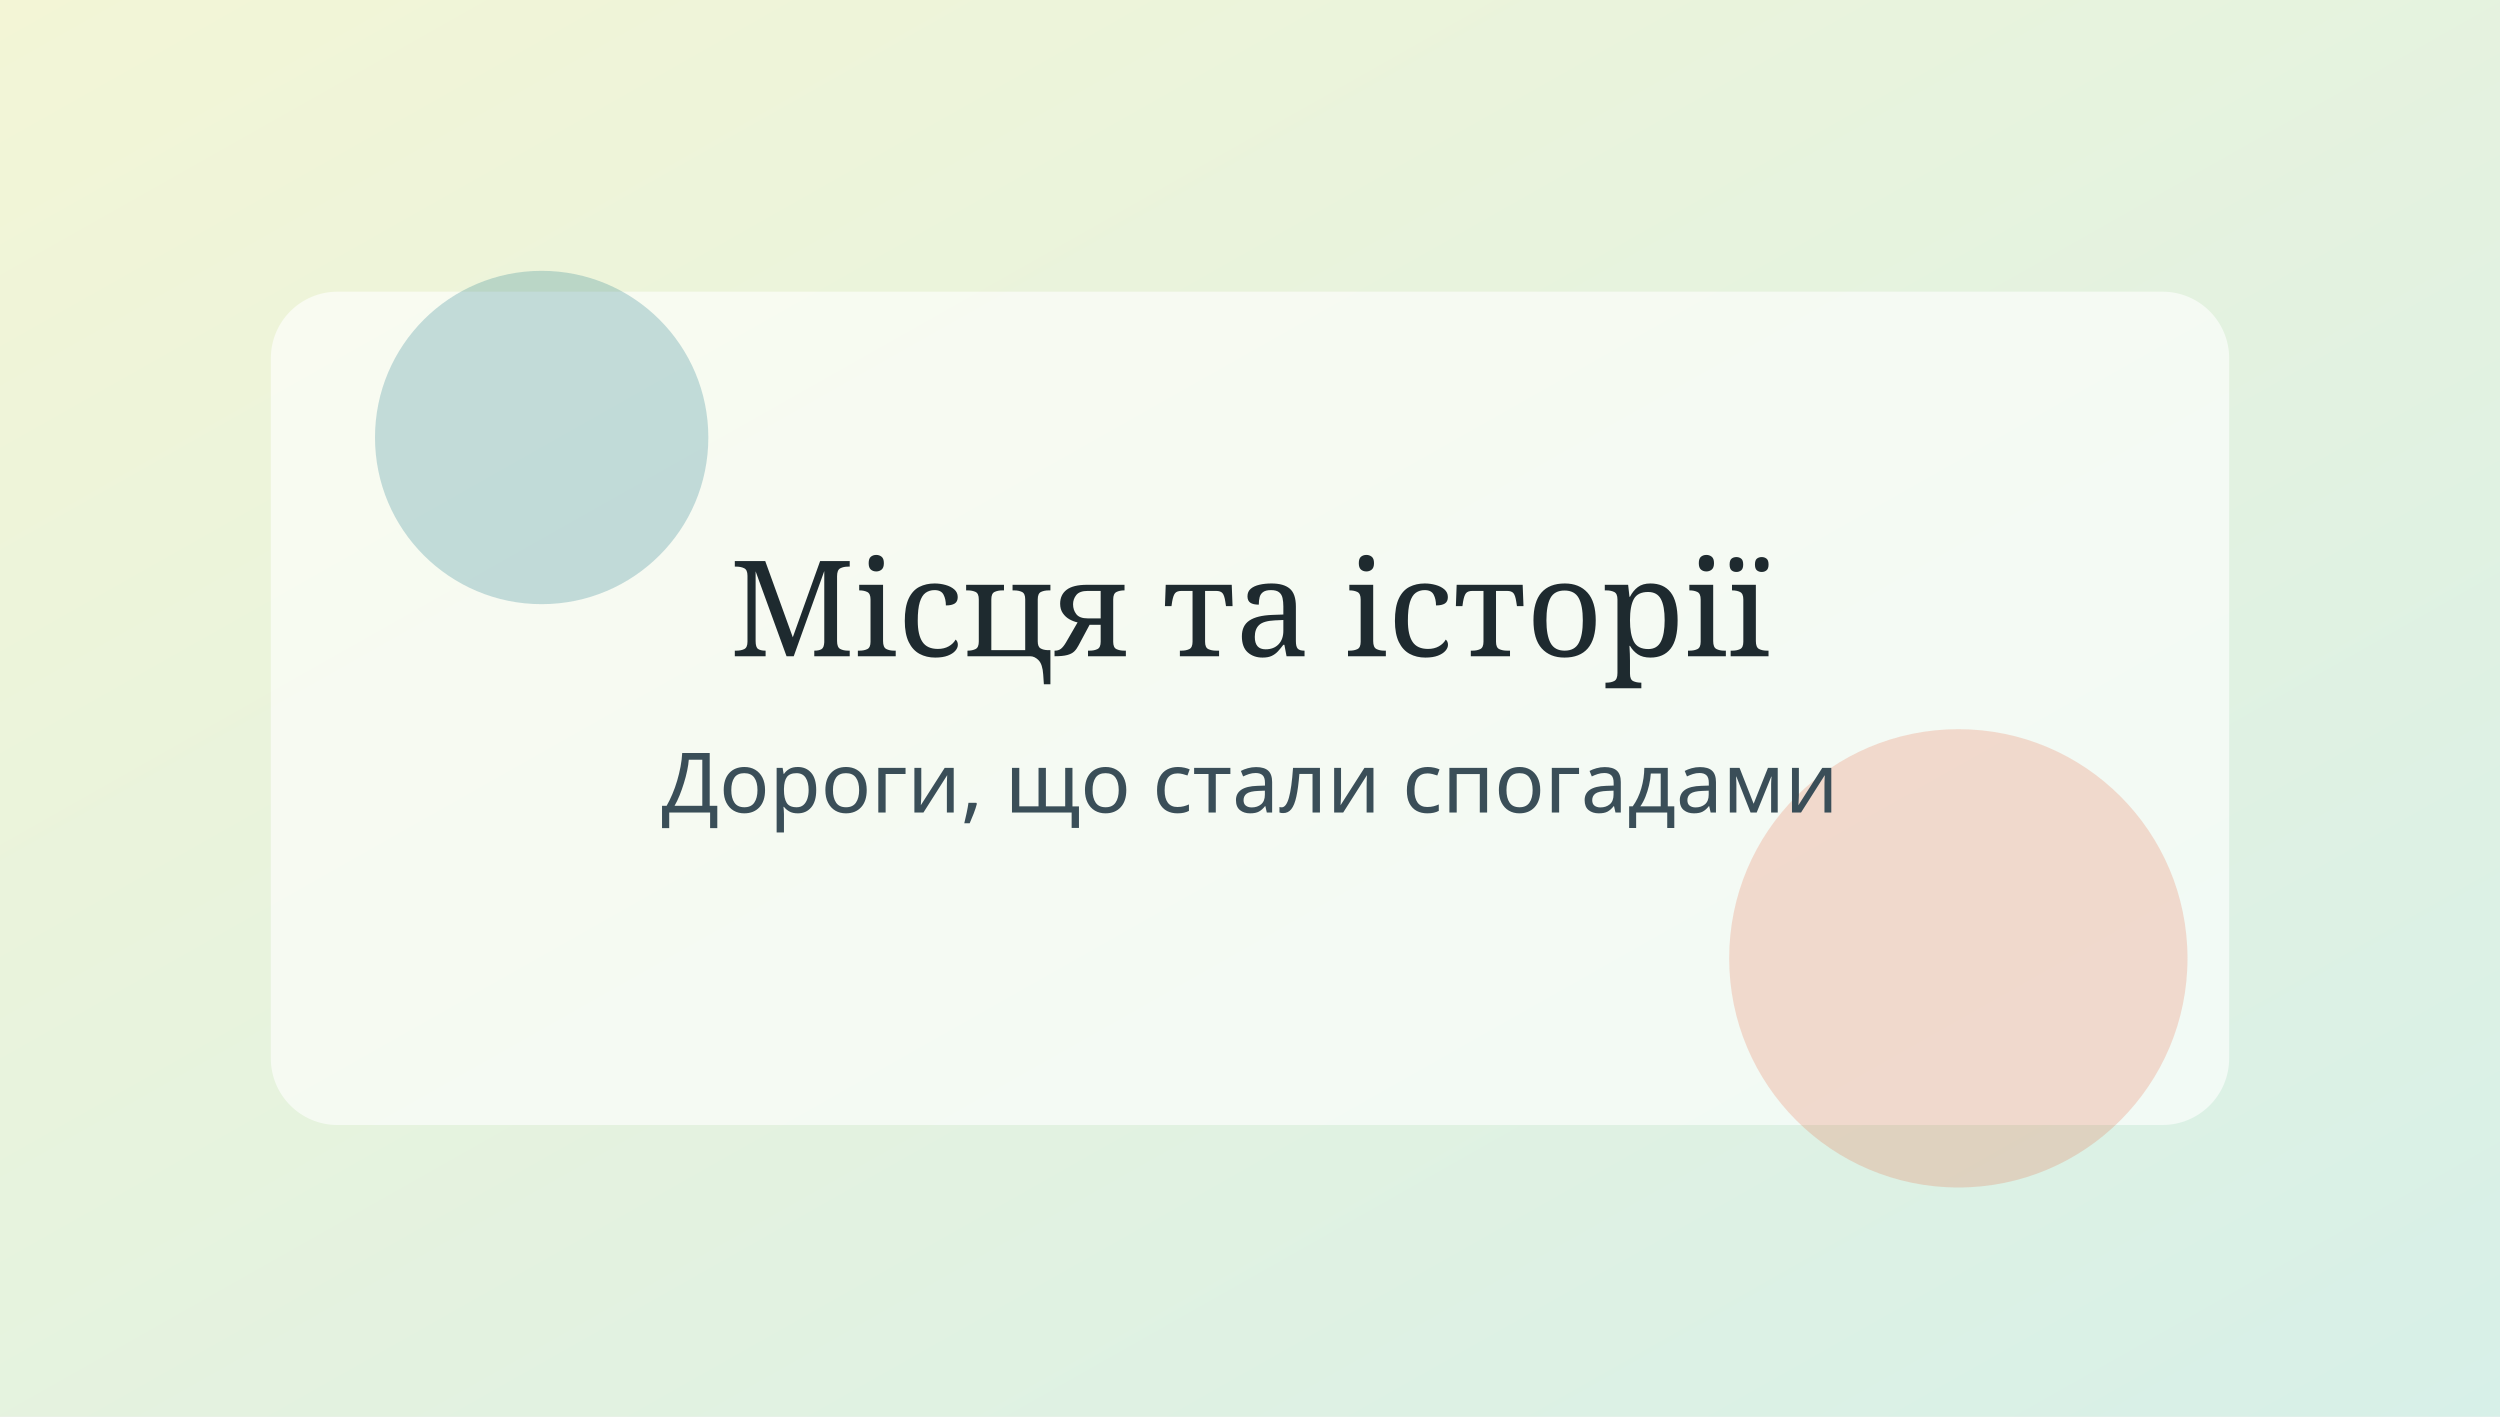
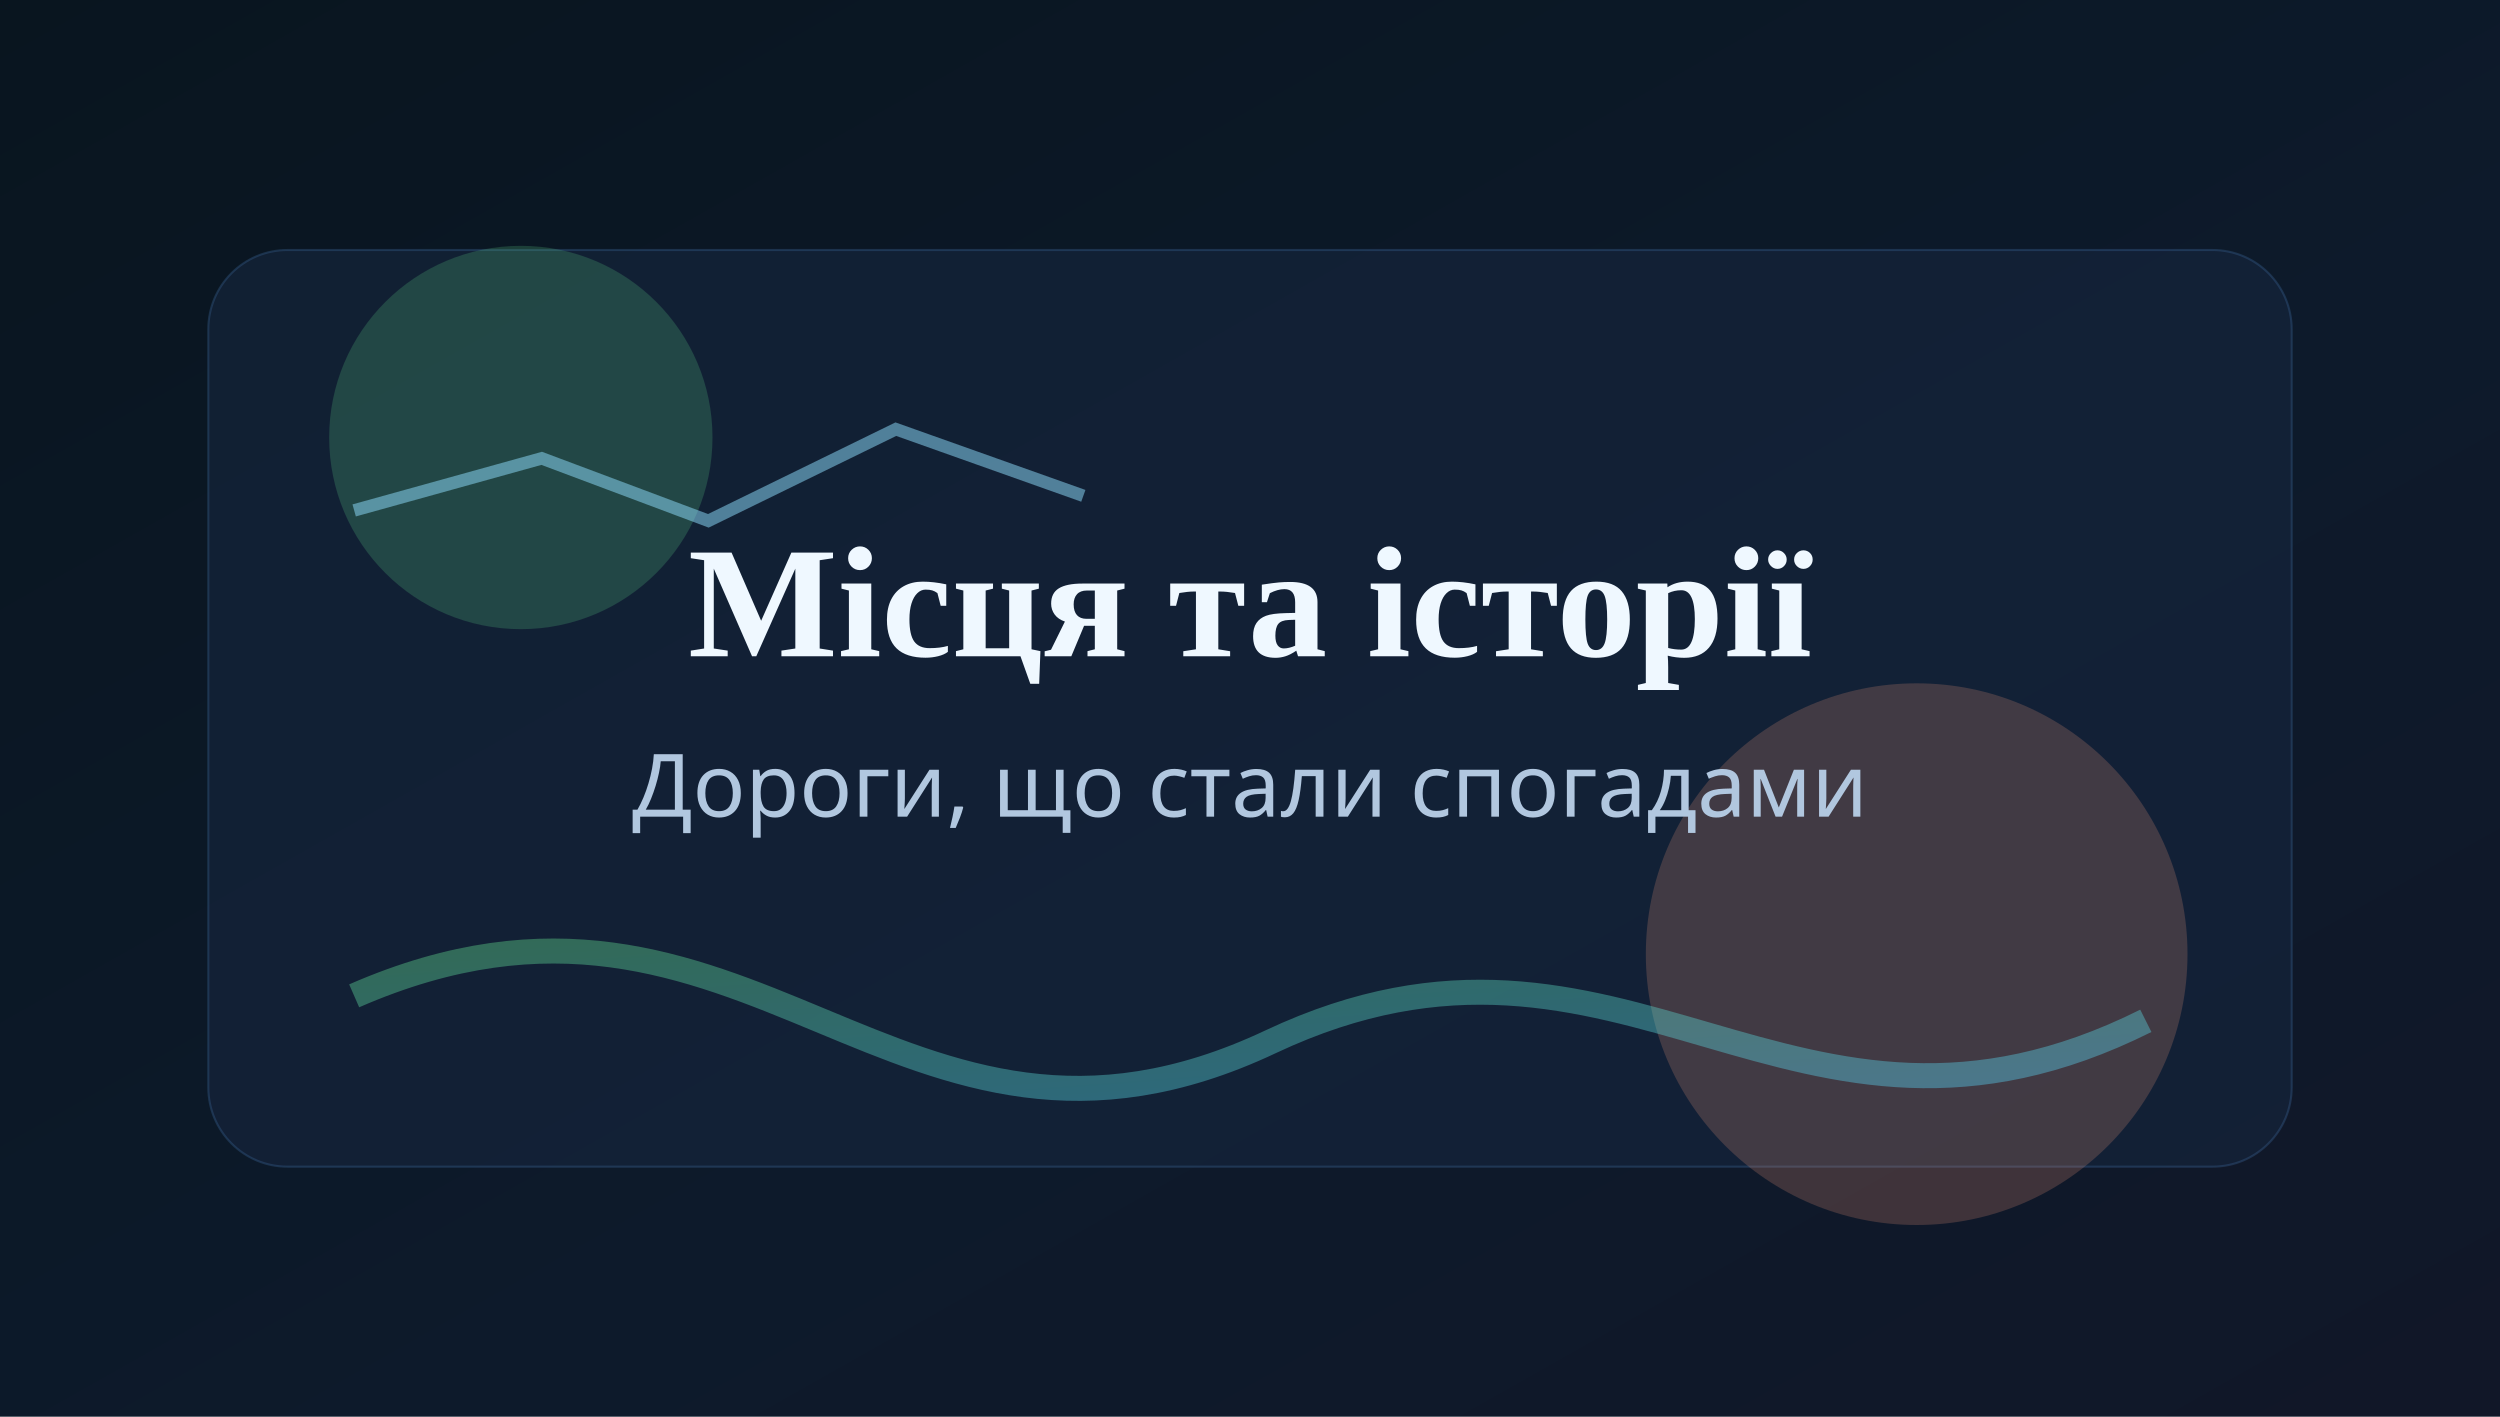
<svg xmlns="http://www.w3.org/2000/svg" viewBox="0 0 1200 680" role="img" aria-label="Спогад другого розділу">
  <defs>
-     <linearGradient id="g2" x1="0" y1="0" x2="1" y2="1">
-       <stop offset="0%" stop-color="#f3f5d6" />
-       <stop offset="100%" stop-color="#d7f0e8" />
+     <linearGradient id="bg2" x1="0" y1="0" x2="1" y2="1">
+       <stop offset="0%" stop-color="#09151f" />
+       <stop offset="58%" stop-color="#0d1a2b" />
+       <stop offset="100%" stop-color="#111728" />
+     </linearGradient>
+     <linearGradient id="line2" x1="0" y1="0" x2="1" y2="1">
+       <stop offset="0%" stop-color="#63df8e" stop-opacity="0.7" />
+       <stop offset="100%" stop-color="#57d5ff" stop-opacity="0.7" />
    </linearGradient>
  </defs>
-   <rect width="1200" height="680" fill="url(#g2)" />
-   <rect x="130" y="140" width="940" height="400" rx="32" fill="#ffffff" opacity="0.62" />
-   <circle cx="260" cy="210" r="80" fill="#1f7a8c" opacity="0.25" />
-   <circle cx="940" cy="460" r="110" fill="#e4572e" opacity="0.2" />
-   <text x="600" y="315" text-anchor="middle" font-size="64" font-family="Georgia, serif" fill="#1e2a2f">Місця та історії</text>
-   <text x="600" y="390" text-anchor="middle" font-size="40" font-family="Verdana, sans-serif" fill="#3a4e58">Дороги, що стали спогадами</text>
+   <rect width="1200" height="680" fill="url(#bg2)" />
+   <rect x="100" y="120" width="1000" height="440" rx="38" fill="#14233b" opacity="0.7" stroke="#3f6ea3" stroke-opacity="0.45" />
+   <circle cx="250" cy="210" r="92" fill="#63df8e" opacity="0.2" />
+   <circle cx="920" cy="458" r="130" fill="#ff9f7e" opacity="0.2" />
+   <path d="M170 478 C360 395 430 585 610 500 C780 420 860 575 1030 490" stroke="url(#line2)" stroke-width="12" fill="none" opacity="0.56" />
+   <path d="M170 245 L260 220 L340 250 L430 206 L520 238" stroke="#8fdfff" stroke-width="6" fill="none" opacity="0.5" />
+   <text x="600" y="315" text-anchor="middle" font-size="76" font-family="Exo 2, Segoe UI, sans-serif" font-weight="700" fill="#eff8ff">Місця та історії</text>
+   <text x="600" y="392" text-anchor="middle" font-size="42" font-family="Manrope, Segoe UI, sans-serif" fill="#b1c7df">Дороги, що стали спогадами</text>
</svg>
